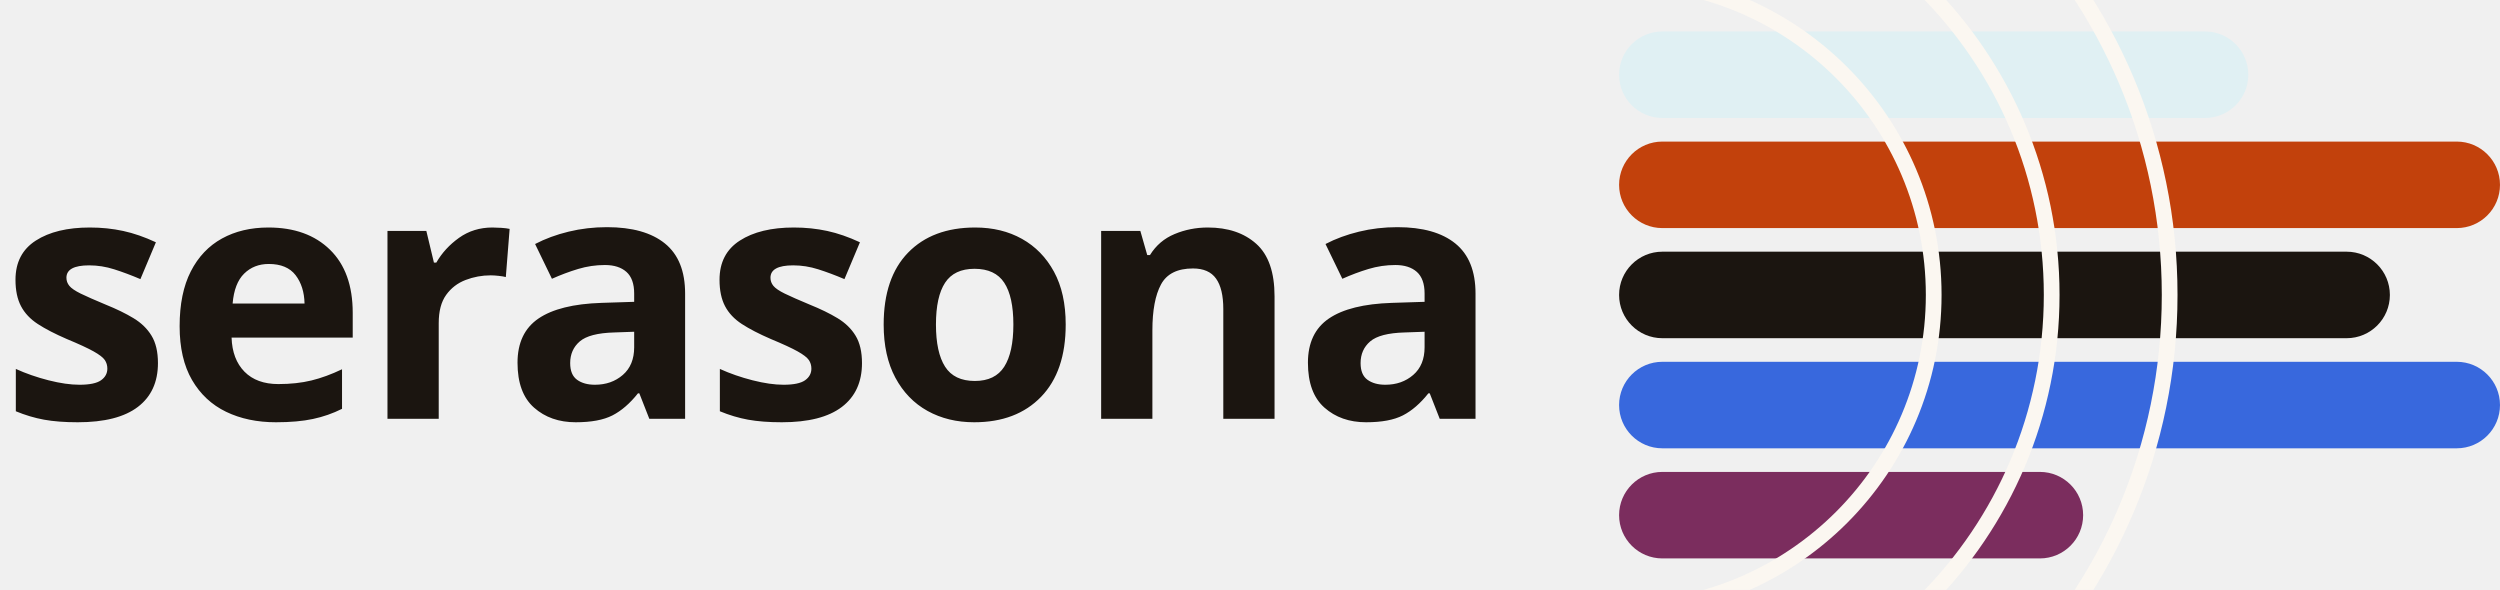
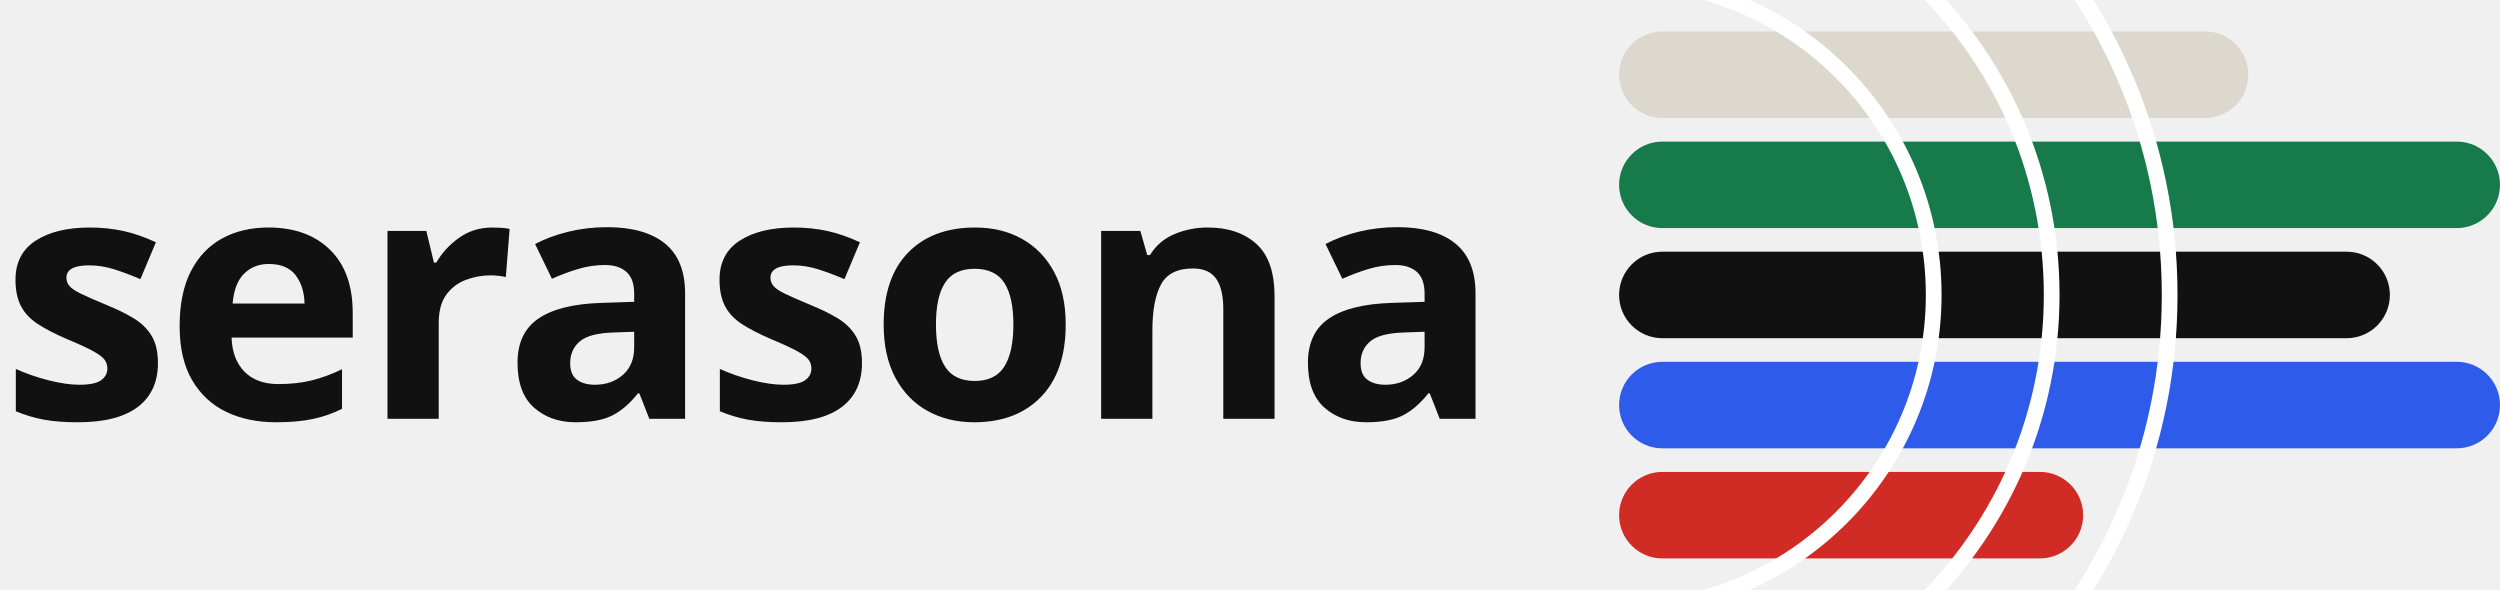
<svg xmlns="http://www.w3.org/2000/svg" viewBox="0 0 1271.43 300" width="1271.43" height="300" role="img" aria-label="Serasona">
  <defs>
    <clipPath id="serasona-logo-box">
      <rect x="0" y="0" width="520" height="300" />
    </clipPath>
  </defs>
-   <text x="0" y="213" font-family="Bricolage Grotesque, sans-serif" font-weight="650" font-size="175" letter-spacing="-0.02em" fill="#1b1510" xml:space="preserve">serasona</text>
+   <text x="0" y="213" font-family="Bricolage Grotesque, sans-serif" font-weight="650" font-size="175" letter-spacing="-0.02em" fill="#111111" xml:space="preserve">serasona</text>
  <g transform="translate(751.425 0)">
    <g clip-path="url(#serasona-logo-box)">
-       <rect x="72" y="16" width="320" height="44" rx="22" fill="#e0f0f3" />
-       <rect x="72" y="72" width="448" height="44" rx="22" fill="#c2410c" />
-       <rect x="72" y="128" width="392" height="44" rx="22" fill="#1b1510" />
-       <rect x="72" y="184" width="448" height="44" rx="22" fill="#3868dd" />
-       <rect x="72" y="240" width="236" height="44" rx="22" fill="#7b2d5e" />
-       <path d="M 72,-10 A 160,160 0 0 1 72,310" fill="none" stroke="#fbf7f1" stroke-width="8" stroke-linecap="round" />
-       <path d="M 72,-70 A 220,220 0 0 1 72,370" fill="none" stroke="#fbf7f1" stroke-width="8" stroke-linecap="round" />
-       <path d="M 72,-130 A 280,280 0 0 1 72,430" fill="none" stroke="#fbf7f1" stroke-width="8" stroke-linecap="round" />
+       <rect x="72" y="16" width="320" height="44" rx="22" fill="#DDD8CE" />
+       <rect x="72" y="72" width="448" height="44" rx="22" fill="#177A4B" />
+       <rect x="72" y="128" width="392" height="44" rx="22" fill="#111111" />
+       <rect x="72" y="184" width="448" height="44" rx="22" fill="#2F5BEA" />
+       <rect x="72" y="240" width="236" height="44" rx="22" fill="#D12B26" />
+       <path d="M 72,-10 A 160,160 0 0 1 72,310" fill="none" stroke="#FFFFFF" stroke-width="8" stroke-linecap="round" />
+       <path d="M 72,-70 A 220,220 0 0 1 72,370" fill="none" stroke="#FFFFFF" stroke-width="8" stroke-linecap="round" />
+       <path d="M 72,-130 A 280,280 0 0 1 72,430" fill="none" stroke="#FFFFFF" stroke-width="8" stroke-linecap="round" />
    </g>
  </g>
</svg>
